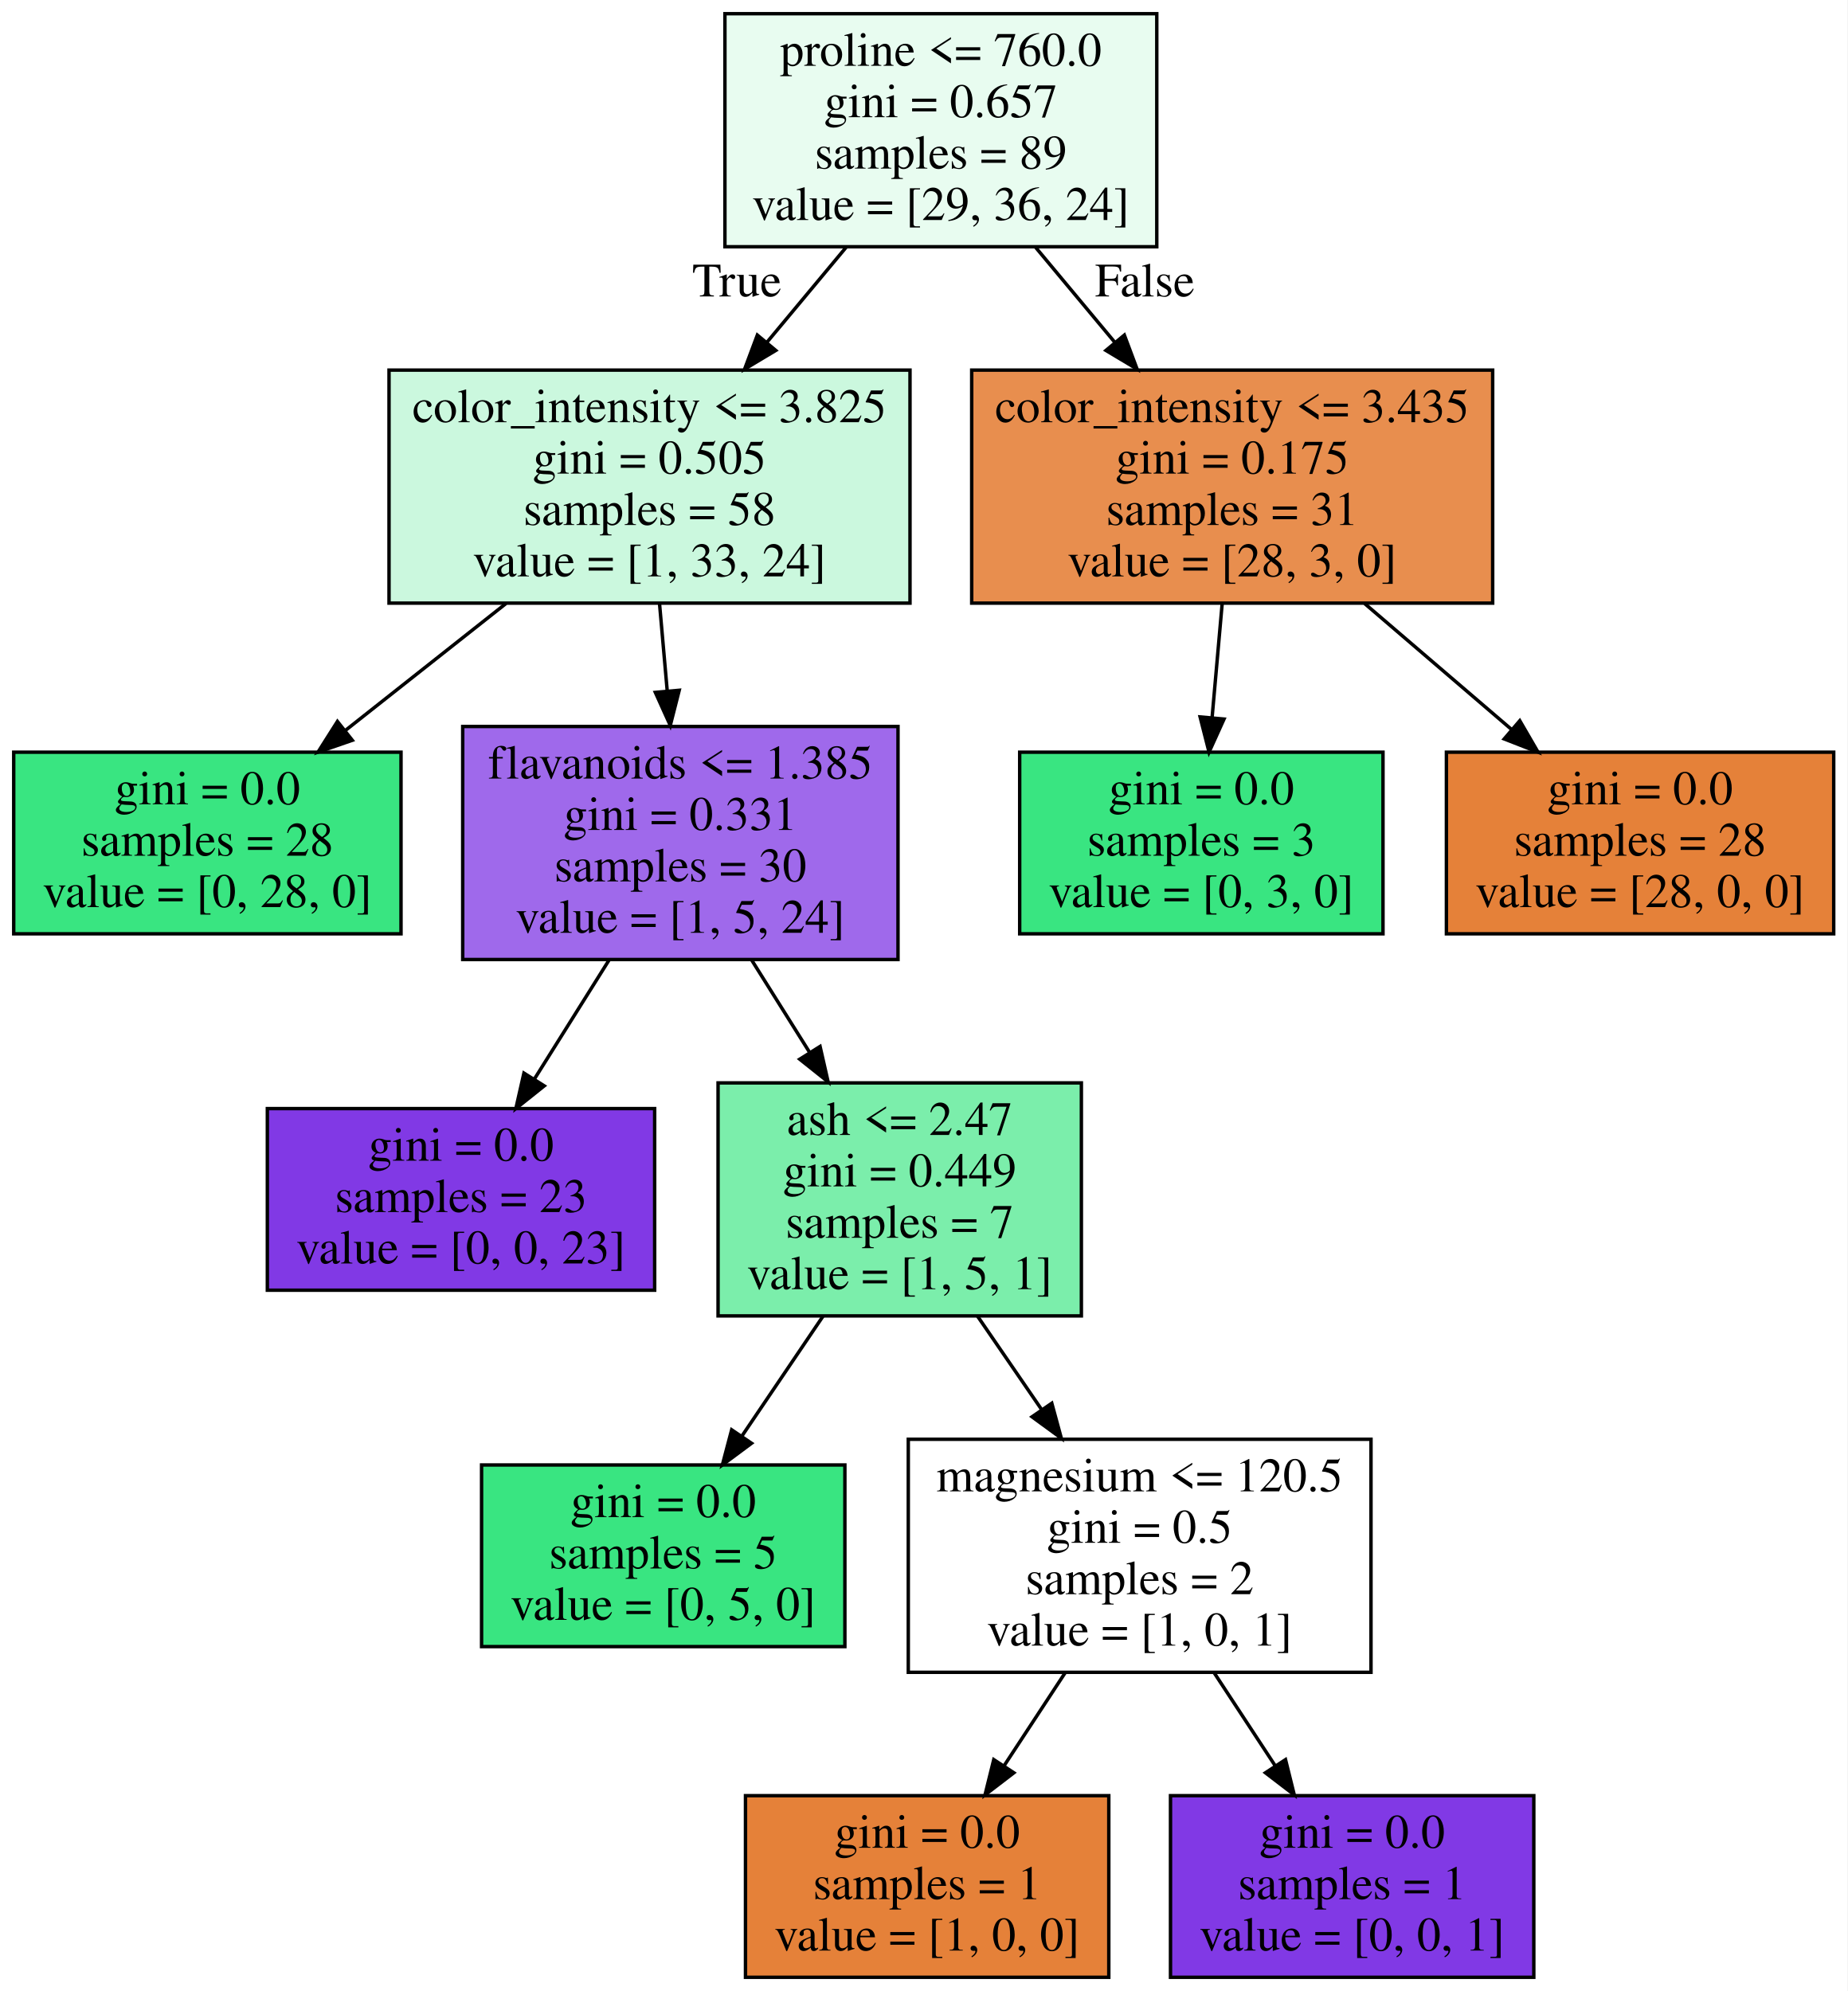
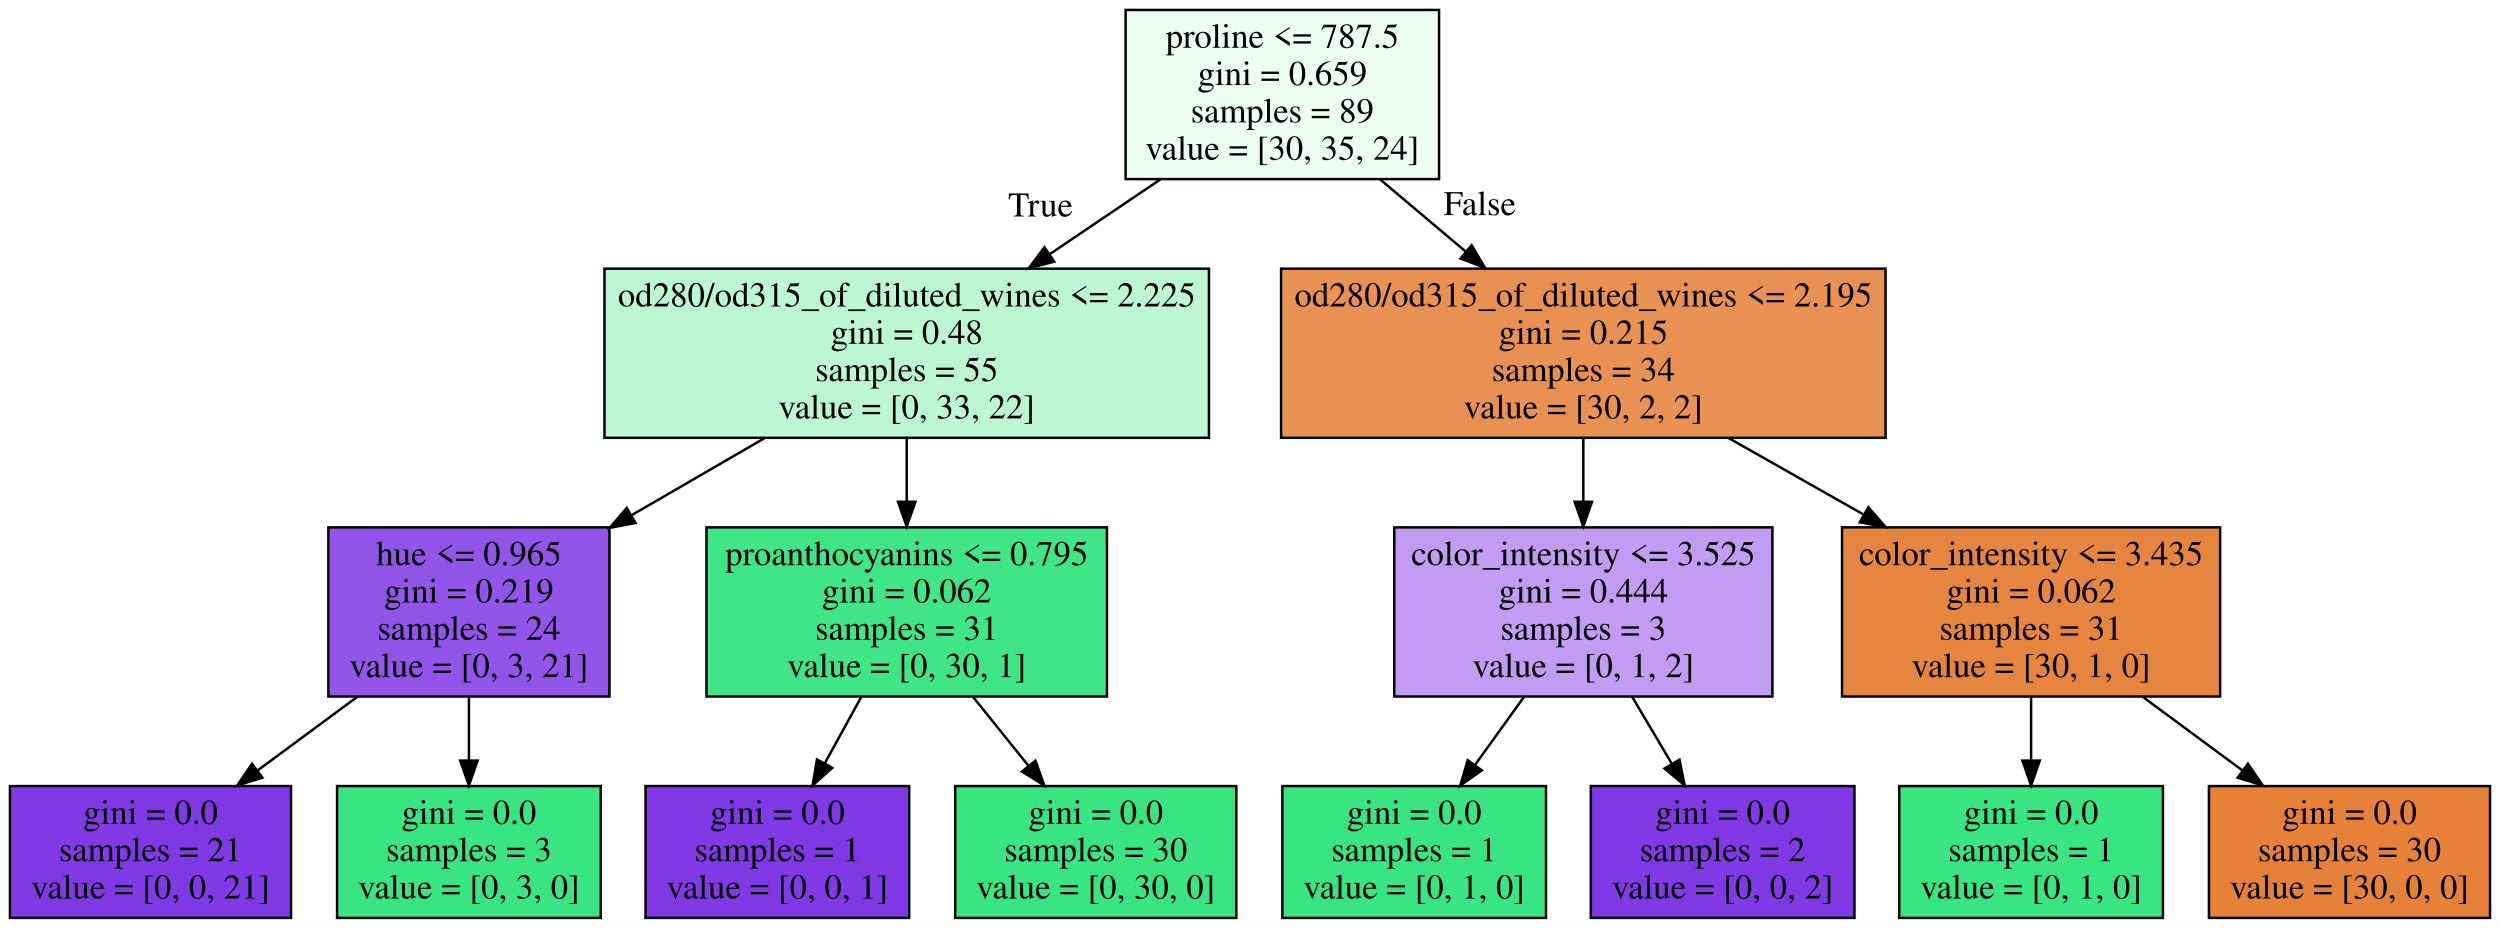
- <svg xmlns="http://www.w3.org/2000/svg" width="539pt" height="581pt" viewBox="0.00 0.00 539.00 581.00">
-   <g id="graph0" class="graph" transform="scale(1 1) rotate(0) translate(4 577)">
-     <polygon fill="white" stroke="transparent" points="-4,4 -4,-577 535,-577 535,4 -4,4" />
+ <svg xmlns="http://www.w3.org/2000/svg" width="1005pt" height="373pt" viewBox="0.00 0.00 1005.00 373.00">
+   <g id="graph0" class="graph" transform="scale(1 1) rotate(0) translate(4 369)">
+     <polygon fill="white" stroke="transparent" points="-4,4 -4,-369 1001,-369 1001,4 -4,4" />
    <g id="node1" class="node">
-       <polygon fill="#e8fcf0" stroke="black" points="333.5,-573 207.5,-573 207.5,-505 333.5,-505 333.5,-573" />
-       <text text-anchor="middle" x="270.5" y="-557.8" font-family="Times,serif" font-size="14.00">proline &lt;= 760.0</text>
-       <text text-anchor="middle" x="270.5" y="-542.8" font-family="Times,serif" font-size="14.00">gini = 0.657</text>
-       <text text-anchor="middle" x="270.5" y="-527.8" font-family="Times,serif" font-size="14.00">samples = 89</text>
-       <text text-anchor="middle" x="270.5" y="-512.8" font-family="Times,serif" font-size="14.00">value = [29, 36, 24]</text>
+       <polygon fill="#eefdf4" stroke="black" points="574.5,-365 448.5,-365 448.5,-297 574.5,-297 574.5,-365" />
+       <text text-anchor="middle" x="511.5" y="-349.8" font-family="Times,serif" font-size="14.00">proline &lt;= 787.5</text>
+       <text text-anchor="middle" x="511.5" y="-334.8" font-family="Times,serif" font-size="14.00">gini = 0.659</text>
+       <text text-anchor="middle" x="511.5" y="-319.8" font-family="Times,serif" font-size="14.00">samples = 89</text>
+       <text text-anchor="middle" x="511.5" y="-304.8" font-family="Times,serif" font-size="14.00">value = [30, 35, 24]</text>
    </g>
    <g id="node2" class="node">
-       <polygon fill="#cbf8de" stroke="black" points="261.5,-469 109.5,-469 109.5,-401 261.5,-401 261.5,-469" />
-       <text text-anchor="middle" x="185.5" y="-453.8" font-family="Times,serif" font-size="14.00">color_intensity &lt;= 3.825</text>
-       <text text-anchor="middle" x="185.5" y="-438.8" font-family="Times,serif" font-size="14.00">gini = 0.505</text>
-       <text text-anchor="middle" x="185.5" y="-423.8" font-family="Times,serif" font-size="14.00">samples = 58</text>
-       <text text-anchor="middle" x="185.5" y="-408.8" font-family="Times,serif" font-size="14.00">value = [1, 33, 24]</text>
+       <polygon fill="#bdf6d5" stroke="black" points="482,-261 239,-261 239,-193 482,-193 482,-261" />
+       <text text-anchor="middle" x="360.5" y="-245.8" font-family="Times,serif" font-size="14.00">od280/od315_of_diluted_wines &lt;= 2.225</text>
+       <text text-anchor="middle" x="360.5" y="-230.8" font-family="Times,serif" font-size="14.00">gini = 0.48</text>
+       <text text-anchor="middle" x="360.5" y="-215.8" font-family="Times,serif" font-size="14.00">samples = 55</text>
+       <text text-anchor="middle" x="360.5" y="-200.8" font-family="Times,serif" font-size="14.00">value = [0, 33, 22]</text>
    </g>
    <g id="edge1" class="edge">
-       <path fill="none" stroke="black" d="M242.9,-504.88C235.55,-496.07 227.53,-486.43 219.86,-477.24" />
-       <polygon fill="black" stroke="black" points="222.34,-474.74 213.25,-469.3 216.96,-479.22 222.34,-474.74" />
-       <text text-anchor="middle" x="210.99" y="-490.5" font-family="Times,serif" font-size="14.00">True</text>
+       <path fill="none" stroke="black" d="M462.47,-296.88C448.29,-287.3 432.68,-276.76 418.03,-266.86" />
+       <polygon fill="black" stroke="black" points="419.78,-263.82 409.54,-261.12 415.87,-269.62 419.78,-263.82" />
+       <text text-anchor="middle" x="414.29" y="-281.97" font-family="Times,serif" font-size="14.00">True</text>
+     </g>
+     <g id="node9" class="node">
+       <polygon fill="#e89152" stroke="black" points="754,-261 511,-261 511,-193 754,-193 754,-261" />
+       <text text-anchor="middle" x="632.5" y="-245.8" font-family="Times,serif" font-size="14.00">od280/od315_of_diluted_wines &lt;= 2.195</text>
+       <text text-anchor="middle" x="632.5" y="-230.8" font-family="Times,serif" font-size="14.00">gini = 0.215</text>
+       <text text-anchor="middle" x="632.5" y="-215.8" font-family="Times,serif" font-size="14.00">samples = 34</text>
+       <text text-anchor="middle" x="632.5" y="-200.8" font-family="Times,serif" font-size="14.00">value = [30, 2, 2]</text>
+     </g>
+     <g id="edge8" class="edge">
+       <path fill="none" stroke="black" d="M550.79,-296.88C561.77,-287.62 573.83,-277.45 585.23,-267.85" />
+       <polygon fill="black" stroke="black" points="587.61,-270.42 593,-261.3 583.1,-265.07 587.61,-270.42" />
+       <text text-anchor="middle" x="590.88" y="-282.51" font-family="Times,serif" font-size="14.00">False</text>
+     </g>
+     <g id="node3" class="node">
+       <polygon fill="#9355e9" stroke="black" points="241,-157 128,-157 128,-89 241,-89 241,-157" />
+       <text text-anchor="middle" x="184.5" y="-141.8" font-family="Times,serif" font-size="14.00">hue &lt;= 0.965</text>
+       <text text-anchor="middle" x="184.5" y="-126.8" font-family="Times,serif" font-size="14.00">gini = 0.219</text>
+       <text text-anchor="middle" x="184.5" y="-111.8" font-family="Times,serif" font-size="14.00">samples = 24</text>
+       <text text-anchor="middle" x="184.5" y="-96.8" font-family="Times,serif" font-size="14.00">value = [0, 3, 21]</text>
+     </g>
+     <g id="edge2" class="edge">
+       <path fill="none" stroke="black" d="M303.36,-192.88C286.35,-183.03 267.58,-172.15 250.08,-162" />
+       <polygon fill="black" stroke="black" points="251.46,-158.76 241.05,-156.78 247.95,-164.82 251.46,-158.76" />
+     </g>
+     <g id="node6" class="node">
+       <polygon fill="#40e685" stroke="black" points="441,-157 280,-157 280,-89 441,-89 441,-157" />
+       <text text-anchor="middle" x="360.5" y="-141.8" font-family="Times,serif" font-size="14.00">proanthocyanins &lt;= 0.795</text>
+       <text text-anchor="middle" x="360.5" y="-126.8" font-family="Times,serif" font-size="14.00">gini = 0.062</text>
+       <text text-anchor="middle" x="360.5" y="-111.8" font-family="Times,serif" font-size="14.00">samples = 31</text>
+       <text text-anchor="middle" x="360.5" y="-96.8" font-family="Times,serif" font-size="14.00">value = [0, 30, 1]</text>
+     </g>
+     <g id="edge5" class="edge">
+       <path fill="none" stroke="black" d="M360.5,-192.88C360.5,-184.78 360.5,-175.98 360.5,-167.47" />
+       <polygon fill="black" stroke="black" points="364,-167.3 360.5,-157.3 357,-167.3 364,-167.3" />
+     </g>
+     <g id="node4" class="node">
+       <polygon fill="#8139e5" stroke="black" points="113,-53 0,-53 0,0 113,0 113,-53" />
+       <text text-anchor="middle" x="56.5" y="-37.8" font-family="Times,serif" font-size="14.00">gini = 0.0</text>
+       <text text-anchor="middle" x="56.5" y="-22.8" font-family="Times,serif" font-size="14.00">samples = 21</text>
+       <text text-anchor="middle" x="56.5" y="-7.8" font-family="Times,serif" font-size="14.00">value = [0, 0, 21]</text>
+     </g>
+     <g id="edge3" class="edge">
+       <path fill="none" stroke="black" d="M139.73,-88.95C126.72,-79.34 112.54,-68.87 99.63,-59.34" />
+       <polygon fill="black" stroke="black" points="101.48,-56.36 91.36,-53.24 97.33,-61.99 101.48,-56.36" />
+     </g>
+     <g id="node5" class="node">
+       <polygon fill="#39e581" stroke="black" points="237.5,-53 131.5,-53 131.5,0 237.5,0 237.5,-53" />
+       <text text-anchor="middle" x="184.5" y="-37.8" font-family="Times,serif" font-size="14.00">gini = 0.0</text>
+       <text text-anchor="middle" x="184.5" y="-22.8" font-family="Times,serif" font-size="14.00">samples = 3</text>
+       <text text-anchor="middle" x="184.5" y="-7.8" font-family="Times,serif" font-size="14.00">value = [0, 3, 0]</text>
+     </g>
+     <g id="edge4" class="edge">
+       <path fill="none" stroke="black" d="M184.5,-88.95C184.5,-80.72 184.5,-71.85 184.5,-63.48" />
+       <polygon fill="black" stroke="black" points="188,-63.24 184.5,-53.24 181,-63.24 188,-63.24" />
+     </g>
+     <g id="node7" class="node">
+       <polygon fill="#8139e5" stroke="black" points="361.5,-53 255.5,-53 255.5,0 361.5,0 361.5,-53" />
+       <text text-anchor="middle" x="308.5" y="-37.8" font-family="Times,serif" font-size="14.00">gini = 0.0</text>
+       <text text-anchor="middle" x="308.5" y="-22.8" font-family="Times,serif" font-size="14.00">samples = 1</text>
+       <text text-anchor="middle" x="308.5" y="-7.8" font-family="Times,serif" font-size="14.00">value = [0, 0, 1]</text>
+     </g>
+     <g id="edge6" class="edge">
+       <path fill="none" stroke="black" d="M342.31,-88.95C337.53,-80.26 332.36,-70.86 327.53,-62.09" />
+       <polygon fill="black" stroke="black" points="330.55,-60.31 322.66,-53.24 324.42,-63.69 330.55,-60.31" />
+     </g>
+     <g id="node8" class="node">
+       <polygon fill="#39e581" stroke="black" points="493,-53 380,-53 380,0 493,0 493,-53" />
+       <text text-anchor="middle" x="436.5" y="-37.8" font-family="Times,serif" font-size="14.00">gini = 0.0</text>
+       <text text-anchor="middle" x="436.5" y="-22.8" font-family="Times,serif" font-size="14.00">samples = 30</text>
+       <text text-anchor="middle" x="436.5" y="-7.8" font-family="Times,serif" font-size="14.00">value = [0, 30, 0]</text>
+     </g>
+     <g id="edge7" class="edge">
+       <path fill="none" stroke="black" d="M387.08,-88.95C394.29,-79.98 402.11,-70.27 409.35,-61.26" />
+       <polygon fill="black" stroke="black" points="412.26,-63.22 415.8,-53.24 406.81,-58.84 412.26,-63.22" />
+     </g>
+     <g id="node10" class="node">
+       <polygon fill="#c09cf2" stroke="black" points="708.5,-157 556.5,-157 556.5,-89 708.5,-89 708.5,-157" />
+       <text text-anchor="middle" x="632.5" y="-141.8" font-family="Times,serif" font-size="14.00">color_intensity &lt;= 3.525</text>
+       <text text-anchor="middle" x="632.5" y="-126.8" font-family="Times,serif" font-size="14.00">gini = 0.444</text>
+       <text text-anchor="middle" x="632.5" y="-111.8" font-family="Times,serif" font-size="14.00">samples = 3</text>
+       <text text-anchor="middle" x="632.5" y="-96.8" font-family="Times,serif" font-size="14.00">value = [0, 1, 2]</text>
+     </g>
+     <g id="edge9" class="edge">
+       <path fill="none" stroke="black" d="M632.5,-192.88C632.5,-184.78 632.5,-175.98 632.5,-167.47" />
+       <polygon fill="black" stroke="black" points="636,-167.3 632.5,-157.3 629,-167.3 636,-167.3" />
+     </g>
+     <g id="node13" class="node">
+       <polygon fill="#e68540" stroke="black" points="888.5,-157 736.5,-157 736.5,-89 888.5,-89 888.5,-157" />
+       <text text-anchor="middle" x="812.5" y="-141.8" font-family="Times,serif" font-size="14.00">color_intensity &lt;= 3.435</text>
+       <text text-anchor="middle" x="812.5" y="-126.8" font-family="Times,serif" font-size="14.00">gini = 0.062</text>
+       <text text-anchor="middle" x="812.5" y="-111.8" font-family="Times,serif" font-size="14.00">samples = 31</text>
+       <text text-anchor="middle" x="812.5" y="-96.8" font-family="Times,serif" font-size="14.00">value = [30, 1, 0]</text>
+     </g>
+     <g id="edge12" class="edge">
+       <path fill="none" stroke="black" d="M690.94,-192.88C708.16,-183.12 727.15,-172.37 744.89,-162.31" />
+       <polygon fill="black" stroke="black" points="747.07,-165.1 754.04,-157.12 743.62,-159.01 747.07,-165.1" />
    </g>
    <g id="node11" class="node">
-       <polygon fill="#e88e4e" stroke="black" points="431.5,-469 279.5,-469 279.5,-401 431.5,-401 431.5,-469" />
-       <text text-anchor="middle" x="355.5" y="-453.8" font-family="Times,serif" font-size="14.00">color_intensity &lt;= 3.435</text>
-       <text text-anchor="middle" x="355.5" y="-438.8" font-family="Times,serif" font-size="14.00">gini = 0.175</text>
-       <text text-anchor="middle" x="355.5" y="-423.8" font-family="Times,serif" font-size="14.00">samples = 31</text>
-       <text text-anchor="middle" x="355.5" y="-408.8" font-family="Times,serif" font-size="14.00">value = [28, 3, 0]</text>
+       <polygon fill="#39e581" stroke="black" points="617.5,-53 511.5,-53 511.5,0 617.5,0 617.5,-53" />
+       <text text-anchor="middle" x="564.5" y="-37.8" font-family="Times,serif" font-size="14.00">gini = 0.0</text>
+       <text text-anchor="middle" x="564.5" y="-22.8" font-family="Times,serif" font-size="14.00">samples = 1</text>
+       <text text-anchor="middle" x="564.5" y="-7.8" font-family="Times,serif" font-size="14.00">value = [0, 1, 0]</text>
    </g>
    <g id="edge10" class="edge">
-       <path fill="none" stroke="black" d="M298.1,-504.88C305.45,-496.07 313.47,-486.43 321.14,-477.24" />
-       <polygon fill="black" stroke="black" points="324.04,-479.22 327.75,-469.3 318.66,-474.74 324.04,-479.22" />
-       <text text-anchor="middle" x="330.01" y="-490.5" font-family="Times,serif" font-size="14.00">False</text>
-     </g>
-     <g id="node3" class="node">
-       <polygon fill="#39e581" stroke="black" points="113,-357.5 0,-357.5 0,-304.5 113,-304.5 113,-357.5" />
-       <text text-anchor="middle" x="56.5" y="-342.3" font-family="Times,serif" font-size="14.00">gini = 0.0</text>
-       <text text-anchor="middle" x="56.5" y="-327.3" font-family="Times,serif" font-size="14.00">samples = 28</text>
-       <text text-anchor="middle" x="56.5" y="-312.3" font-family="Times,serif" font-size="14.00">value = [0, 28, 0]</text>
-     </g>
-     <g id="edge2" class="edge">
-       <path fill="none" stroke="black" d="M143.62,-400.88C128.6,-389.01 111.7,-375.65 96.81,-363.88" />
-       <polygon fill="black" stroke="black" points="98.79,-360.98 88.78,-357.52 94.45,-366.47 98.79,-360.98" />
-     </g>
-     <g id="node4" class="node">
-       <polygon fill="#9f69eb" stroke="black" points="258,-365 131,-365 131,-297 258,-297 258,-365" />
-       <text text-anchor="middle" x="194.5" y="-349.8" font-family="Times,serif" font-size="14.00">flavanoids &lt;= 1.385</text>
-       <text text-anchor="middle" x="194.5" y="-334.8" font-family="Times,serif" font-size="14.00">gini = 0.331</text>
-       <text text-anchor="middle" x="194.5" y="-319.8" font-family="Times,serif" font-size="14.00">samples = 30</text>
-       <text text-anchor="middle" x="194.5" y="-304.8" font-family="Times,serif" font-size="14.00">value = [1, 5, 24]</text>
-     </g>
-     <g id="edge3" class="edge">
-       <path fill="none" stroke="black" d="M188.42,-400.88C189.14,-392.78 189.91,-383.98 190.66,-375.47" />
-       <polygon fill="black" stroke="black" points="194.17,-375.57 191.56,-365.3 187.2,-374.95 194.17,-375.57" />
-     </g>
-     <g id="node5" class="node">
-       <polygon fill="#8139e5" stroke="black" points="187,-253.5 74,-253.5 74,-200.5 187,-200.5 187,-253.5" />
-       <text text-anchor="middle" x="130.5" y="-238.3" font-family="Times,serif" font-size="14.00">gini = 0.0</text>
-       <text text-anchor="middle" x="130.5" y="-223.3" font-family="Times,serif" font-size="14.00">samples = 23</text>
-       <text text-anchor="middle" x="130.5" y="-208.3" font-family="Times,serif" font-size="14.00">value = [0, 0, 23]</text>
-     </g>
-     <g id="edge4" class="edge">
-       <path fill="none" stroke="black" d="M173.72,-296.88C166.75,-285.78 158.97,-273.37 151.95,-262.18" />
-       <polygon fill="black" stroke="black" points="154.79,-260.13 146.51,-253.52 148.86,-263.85 154.79,-260.13" />
-     </g>
-     <g id="node6" class="node">
-       <polygon fill="#7beeab" stroke="black" points="311.5,-261 205.5,-261 205.5,-193 311.5,-193 311.5,-261" />
-       <text text-anchor="middle" x="258.5" y="-245.8" font-family="Times,serif" font-size="14.00">ash &lt;= 2.47</text>
-       <text text-anchor="middle" x="258.5" y="-230.8" font-family="Times,serif" font-size="14.00">gini = 0.449</text>
-       <text text-anchor="middle" x="258.5" y="-215.8" font-family="Times,serif" font-size="14.00">samples = 7</text>
-       <text text-anchor="middle" x="258.5" y="-200.8" font-family="Times,serif" font-size="14.00">value = [1, 5, 1]</text>
-     </g>
-     <g id="edge5" class="edge">
-       <path fill="none" stroke="black" d="M215.28,-296.88C220.7,-288.24 226.61,-278.82 232.28,-269.79" />
-       <polygon fill="black" stroke="black" points="235.26,-271.63 237.61,-261.3 229.33,-267.91 235.26,-271.63" />
-     </g>
-     <g id="node7" class="node">
-       <polygon fill="#39e581" stroke="black" points="242.5,-149.5 136.5,-149.5 136.5,-96.5 242.5,-96.5 242.5,-149.5" />
-       <text text-anchor="middle" x="189.5" y="-134.3" font-family="Times,serif" font-size="14.00">gini = 0.0</text>
-       <text text-anchor="middle" x="189.5" y="-119.3" font-family="Times,serif" font-size="14.00">samples = 5</text>
-       <text text-anchor="middle" x="189.5" y="-104.3" font-family="Times,serif" font-size="14.00">value = [0, 5, 0]</text>
-     </g>
-     <g id="edge6" class="edge">
-       <path fill="none" stroke="black" d="M236.1,-192.88C228.51,-181.67 220.03,-169.13 212.4,-157.85" />
-       <polygon fill="black" stroke="black" points="215.27,-155.84 206.76,-149.52 209.47,-159.76 215.27,-155.84" />
-     </g>
-     <g id="node8" class="node">
-       <polygon fill="#ffffff" stroke="black" points="396,-157 261,-157 261,-89 396,-89 396,-157" />
-       <text text-anchor="middle" x="328.5" y="-141.8" font-family="Times,serif" font-size="14.00">magnesium &lt;= 120.5</text>
-       <text text-anchor="middle" x="328.5" y="-126.8" font-family="Times,serif" font-size="14.00">gini = 0.5</text>
-       <text text-anchor="middle" x="328.5" y="-111.8" font-family="Times,serif" font-size="14.00">samples = 2</text>
-       <text text-anchor="middle" x="328.5" y="-96.8" font-family="Times,serif" font-size="14.00">value = [1, 0, 1]</text>
-     </g>
-     <g id="edge7" class="edge">
-       <path fill="none" stroke="black" d="M281.23,-192.88C287.16,-184.24 293.62,-174.82 299.82,-165.79" />
-       <polygon fill="black" stroke="black" points="302.87,-167.52 305.65,-157.3 297.1,-163.56 302.87,-167.52" />
-     </g>
-     <g id="node9" class="node">
-       <polygon fill="#e58139" stroke="black" points="319.5,-53 213.5,-53 213.5,0 319.5,0 319.5,-53" />
-       <text text-anchor="middle" x="266.5" y="-37.8" font-family="Times,serif" font-size="14.00">gini = 0.0</text>
-       <text text-anchor="middle" x="266.5" y="-22.8" font-family="Times,serif" font-size="14.00">samples = 1</text>
-       <text text-anchor="middle" x="266.5" y="-7.8" font-family="Times,serif" font-size="14.00">value = [1, 0, 0]</text>
-     </g>
-     <g id="edge8" class="edge">
-       <path fill="none" stroke="black" d="M306.82,-88.95C301.05,-80.17 294.82,-70.66 289.01,-61.82" />
-       <polygon fill="black" stroke="black" points="291.8,-59.68 283.39,-53.24 285.94,-63.52 291.8,-59.68" />
-     </g>
-     <g id="node10" class="node">
-       <polygon fill="#8139e5" stroke="black" points="443.5,-53 337.5,-53 337.5,0 443.5,0 443.5,-53" />
-       <text text-anchor="middle" x="390.5" y="-37.8" font-family="Times,serif" font-size="14.00">gini = 0.0</text>
-       <text text-anchor="middle" x="390.5" y="-22.8" font-family="Times,serif" font-size="14.00">samples = 1</text>
-       <text text-anchor="middle" x="390.5" y="-7.8" font-family="Times,serif" font-size="14.00">value = [0, 0, 1]</text>
-     </g>
-     <g id="edge9" class="edge">
-       <path fill="none" stroke="black" d="M350.18,-88.95C355.95,-80.17 362.18,-70.66 367.99,-61.82" />
-       <polygon fill="black" stroke="black" points="371.06,-63.52 373.61,-53.24 365.2,-59.68 371.06,-63.52" />
+       <path fill="none" stroke="black" d="M608.72,-88.95C602.33,-80.07 595.42,-70.46 588.99,-61.54" />
+       <polygon fill="black" stroke="black" points="591.7,-59.31 583.02,-53.24 586.02,-63.4 591.7,-59.31" />
    </g>
    <g id="node12" class="node">
-       <polygon fill="#39e581" stroke="black" points="399.5,-357.5 293.5,-357.5 293.5,-304.5 399.5,-304.5 399.5,-357.5" />
-       <text text-anchor="middle" x="346.5" y="-342.3" font-family="Times,serif" font-size="14.00">gini = 0.0</text>
-       <text text-anchor="middle" x="346.5" y="-327.3" font-family="Times,serif" font-size="14.00">samples = 3</text>
-       <text text-anchor="middle" x="346.5" y="-312.3" font-family="Times,serif" font-size="14.00">value = [0, 3, 0]</text>
+       <polygon fill="#8139e5" stroke="black" points="741.5,-53 635.5,-53 635.5,0 741.5,0 741.5,-53" />
+       <text text-anchor="middle" x="688.5" y="-37.8" font-family="Times,serif" font-size="14.00">gini = 0.0</text>
+       <text text-anchor="middle" x="688.5" y="-22.8" font-family="Times,serif" font-size="14.00">samples = 2</text>
+       <text text-anchor="middle" x="688.5" y="-7.8" font-family="Times,serif" font-size="14.00">value = [0, 0, 2]</text>
    </g>
    <g id="edge11" class="edge">
-       <path fill="none" stroke="black" d="M352.58,-400.88C351.64,-390.22 350.59,-378.35 349.63,-367.52" />
-       <polygon fill="black" stroke="black" points="353.12,-367.17 348.75,-357.52 346.14,-367.79 353.12,-367.17" />
+       <path fill="none" stroke="black" d="M652.09,-88.95C657.24,-80.26 662.8,-70.86 668,-62.09" />
+       <polygon fill="black" stroke="black" points="671.16,-63.62 673.25,-53.24 665.14,-60.06 671.16,-63.62" />
    </g>
-     <g id="node13" class="node">
-       <polygon fill="#e58139" stroke="black" points="531,-357.5 418,-357.5 418,-304.5 531,-304.5 531,-357.5" />
-       <text text-anchor="middle" x="474.5" y="-342.3" font-family="Times,serif" font-size="14.00">gini = 0.0</text>
-       <text text-anchor="middle" x="474.5" y="-327.3" font-family="Times,serif" font-size="14.00">samples = 28</text>
-       <text text-anchor="middle" x="474.5" y="-312.3" font-family="Times,serif" font-size="14.00">value = [28, 0, 0]</text>
+     <g id="node14" class="node">
+       <polygon fill="#39e581" stroke="black" points="865.5,-53 759.5,-53 759.5,0 865.5,0 865.5,-53" />
+       <text text-anchor="middle" x="812.5" y="-37.8" font-family="Times,serif" font-size="14.00">gini = 0.0</text>
+       <text text-anchor="middle" x="812.5" y="-22.8" font-family="Times,serif" font-size="14.00">samples = 1</text>
+       <text text-anchor="middle" x="812.5" y="-7.8" font-family="Times,serif" font-size="14.00">value = [0, 1, 0]</text>
    </g>
-     <g id="edge12" class="edge">
-       <path fill="none" stroke="black" d="M394.14,-400.88C407.86,-389.12 423.29,-375.89 436.93,-364.2" />
-       <polygon fill="black" stroke="black" points="439.41,-366.69 444.73,-357.52 434.86,-361.37 439.41,-366.69" />
+     <g id="edge13" class="edge">
+       <path fill="none" stroke="black" d="M812.5,-88.95C812.5,-80.72 812.5,-71.85 812.5,-63.48" />
+       <polygon fill="black" stroke="black" points="816,-63.24 812.5,-53.24 809,-63.24 816,-63.24" />
+     </g>
+     <g id="node15" class="node">
+       <polygon fill="#e58139" stroke="black" points="997,-53 884,-53 884,0 997,0 997,-53" />
+       <text text-anchor="middle" x="940.5" y="-37.8" font-family="Times,serif" font-size="14.00">gini = 0.0</text>
+       <text text-anchor="middle" x="940.5" y="-22.8" font-family="Times,serif" font-size="14.00">samples = 30</text>
+       <text text-anchor="middle" x="940.5" y="-7.8" font-family="Times,serif" font-size="14.00">value = [30, 0, 0]</text>
+     </g>
+     <g id="edge14" class="edge">
+       <path fill="none" stroke="black" d="M857.27,-88.95C870.28,-79.34 884.46,-68.87 897.37,-59.34" />
+       <polygon fill="black" stroke="black" points="899.67,-61.99 905.64,-53.24 895.52,-56.36 899.67,-61.99" />
    </g>
  </g>
</svg>
